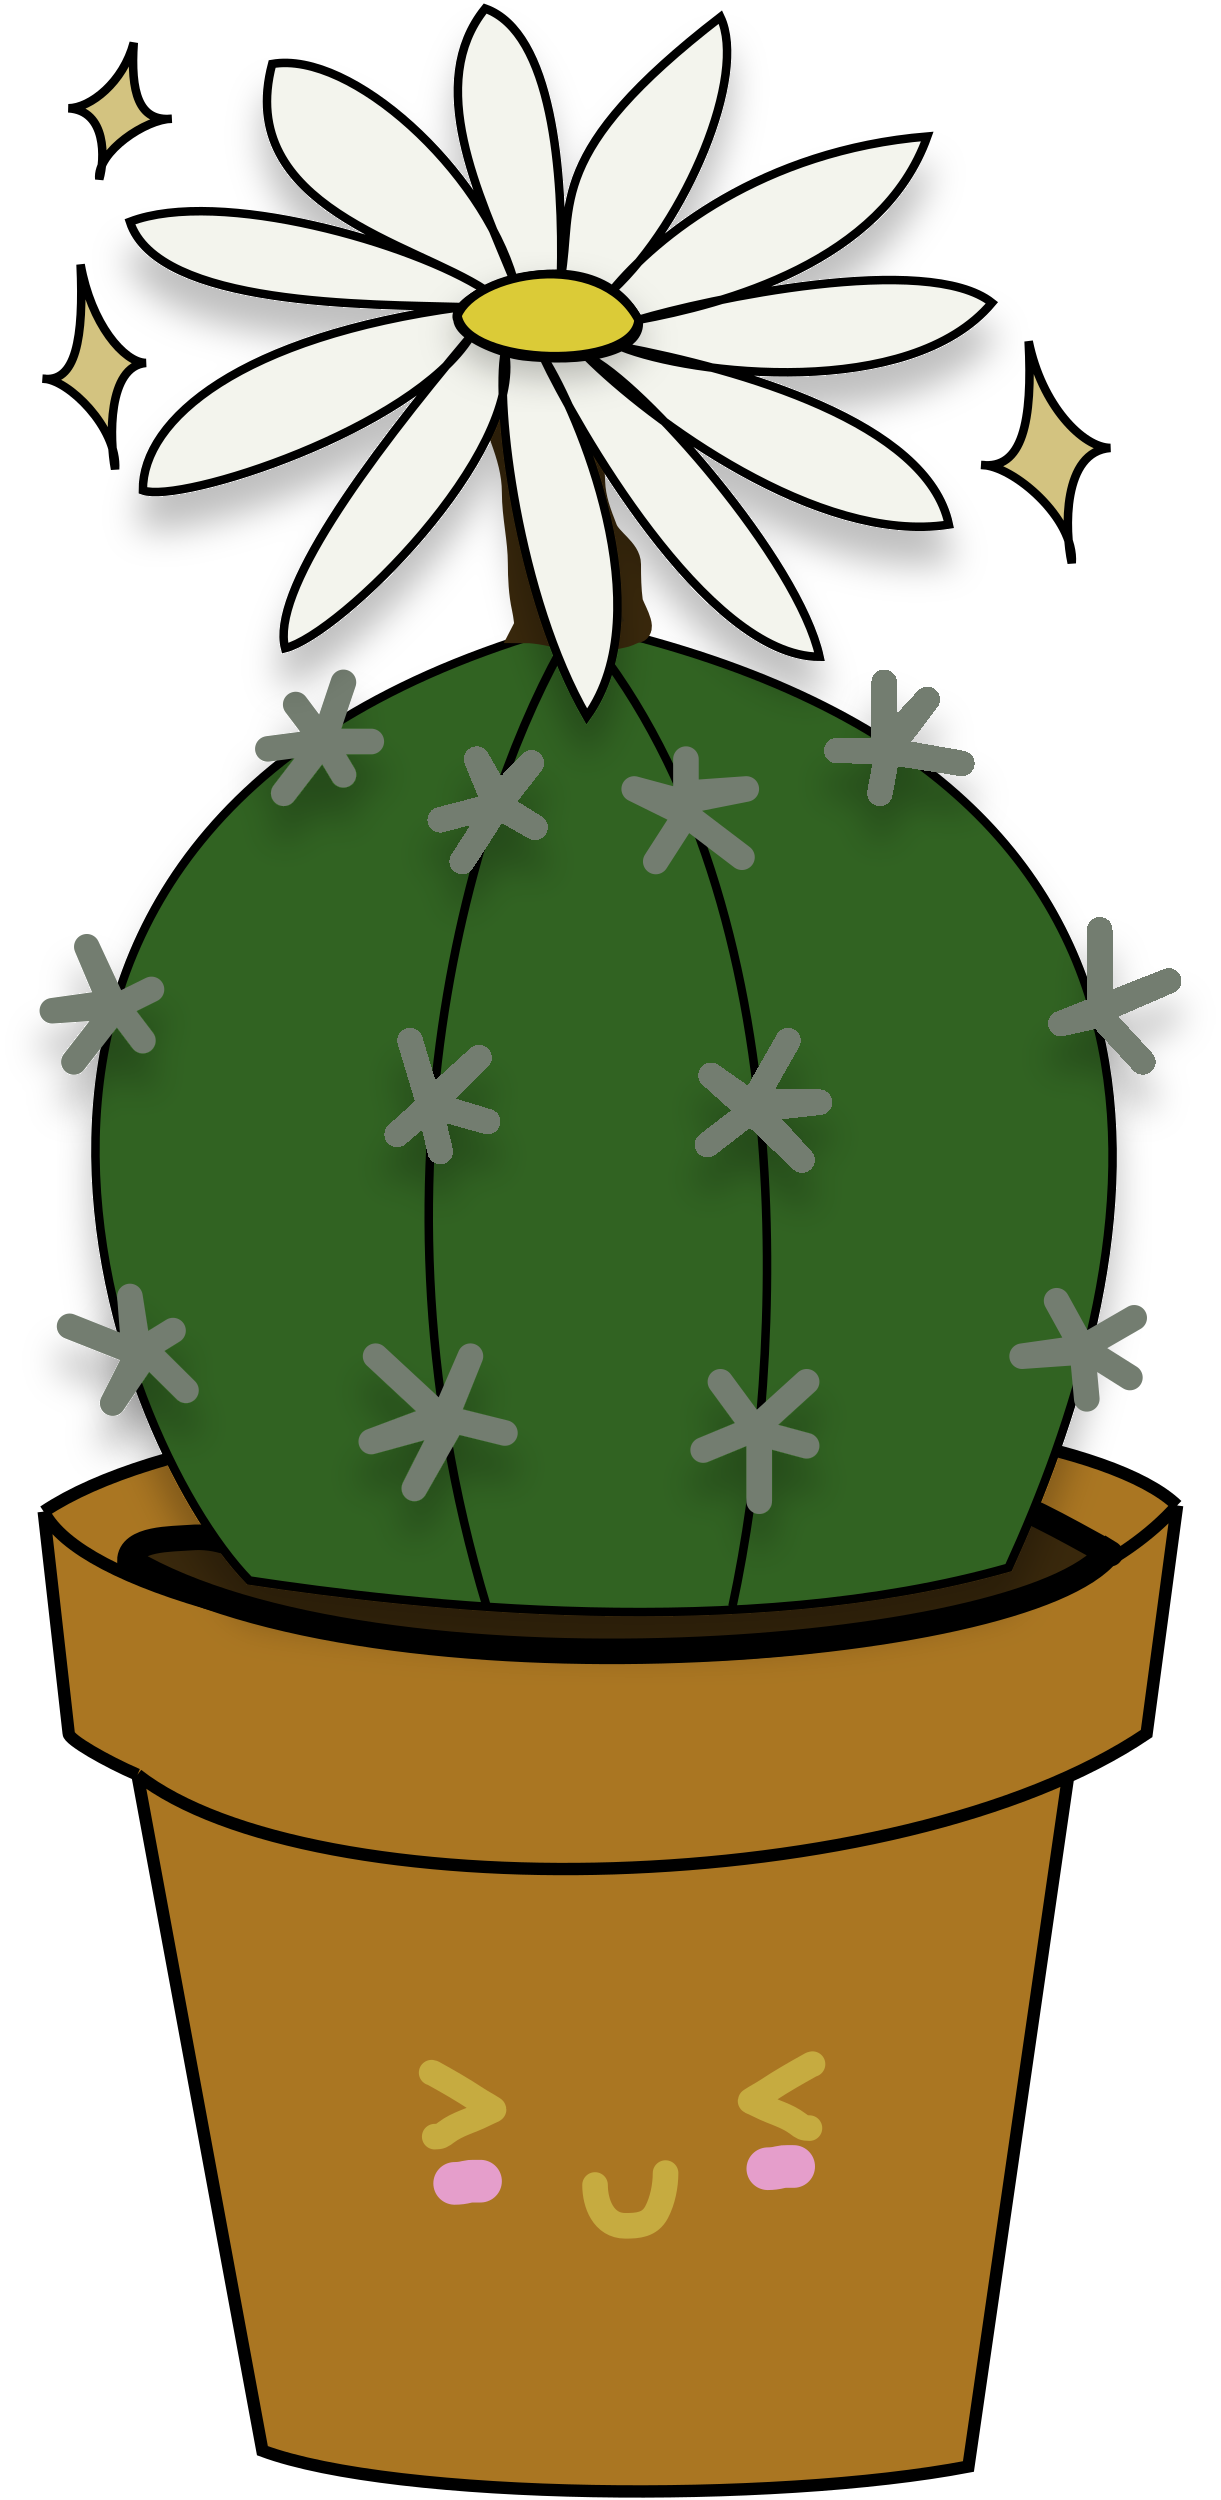
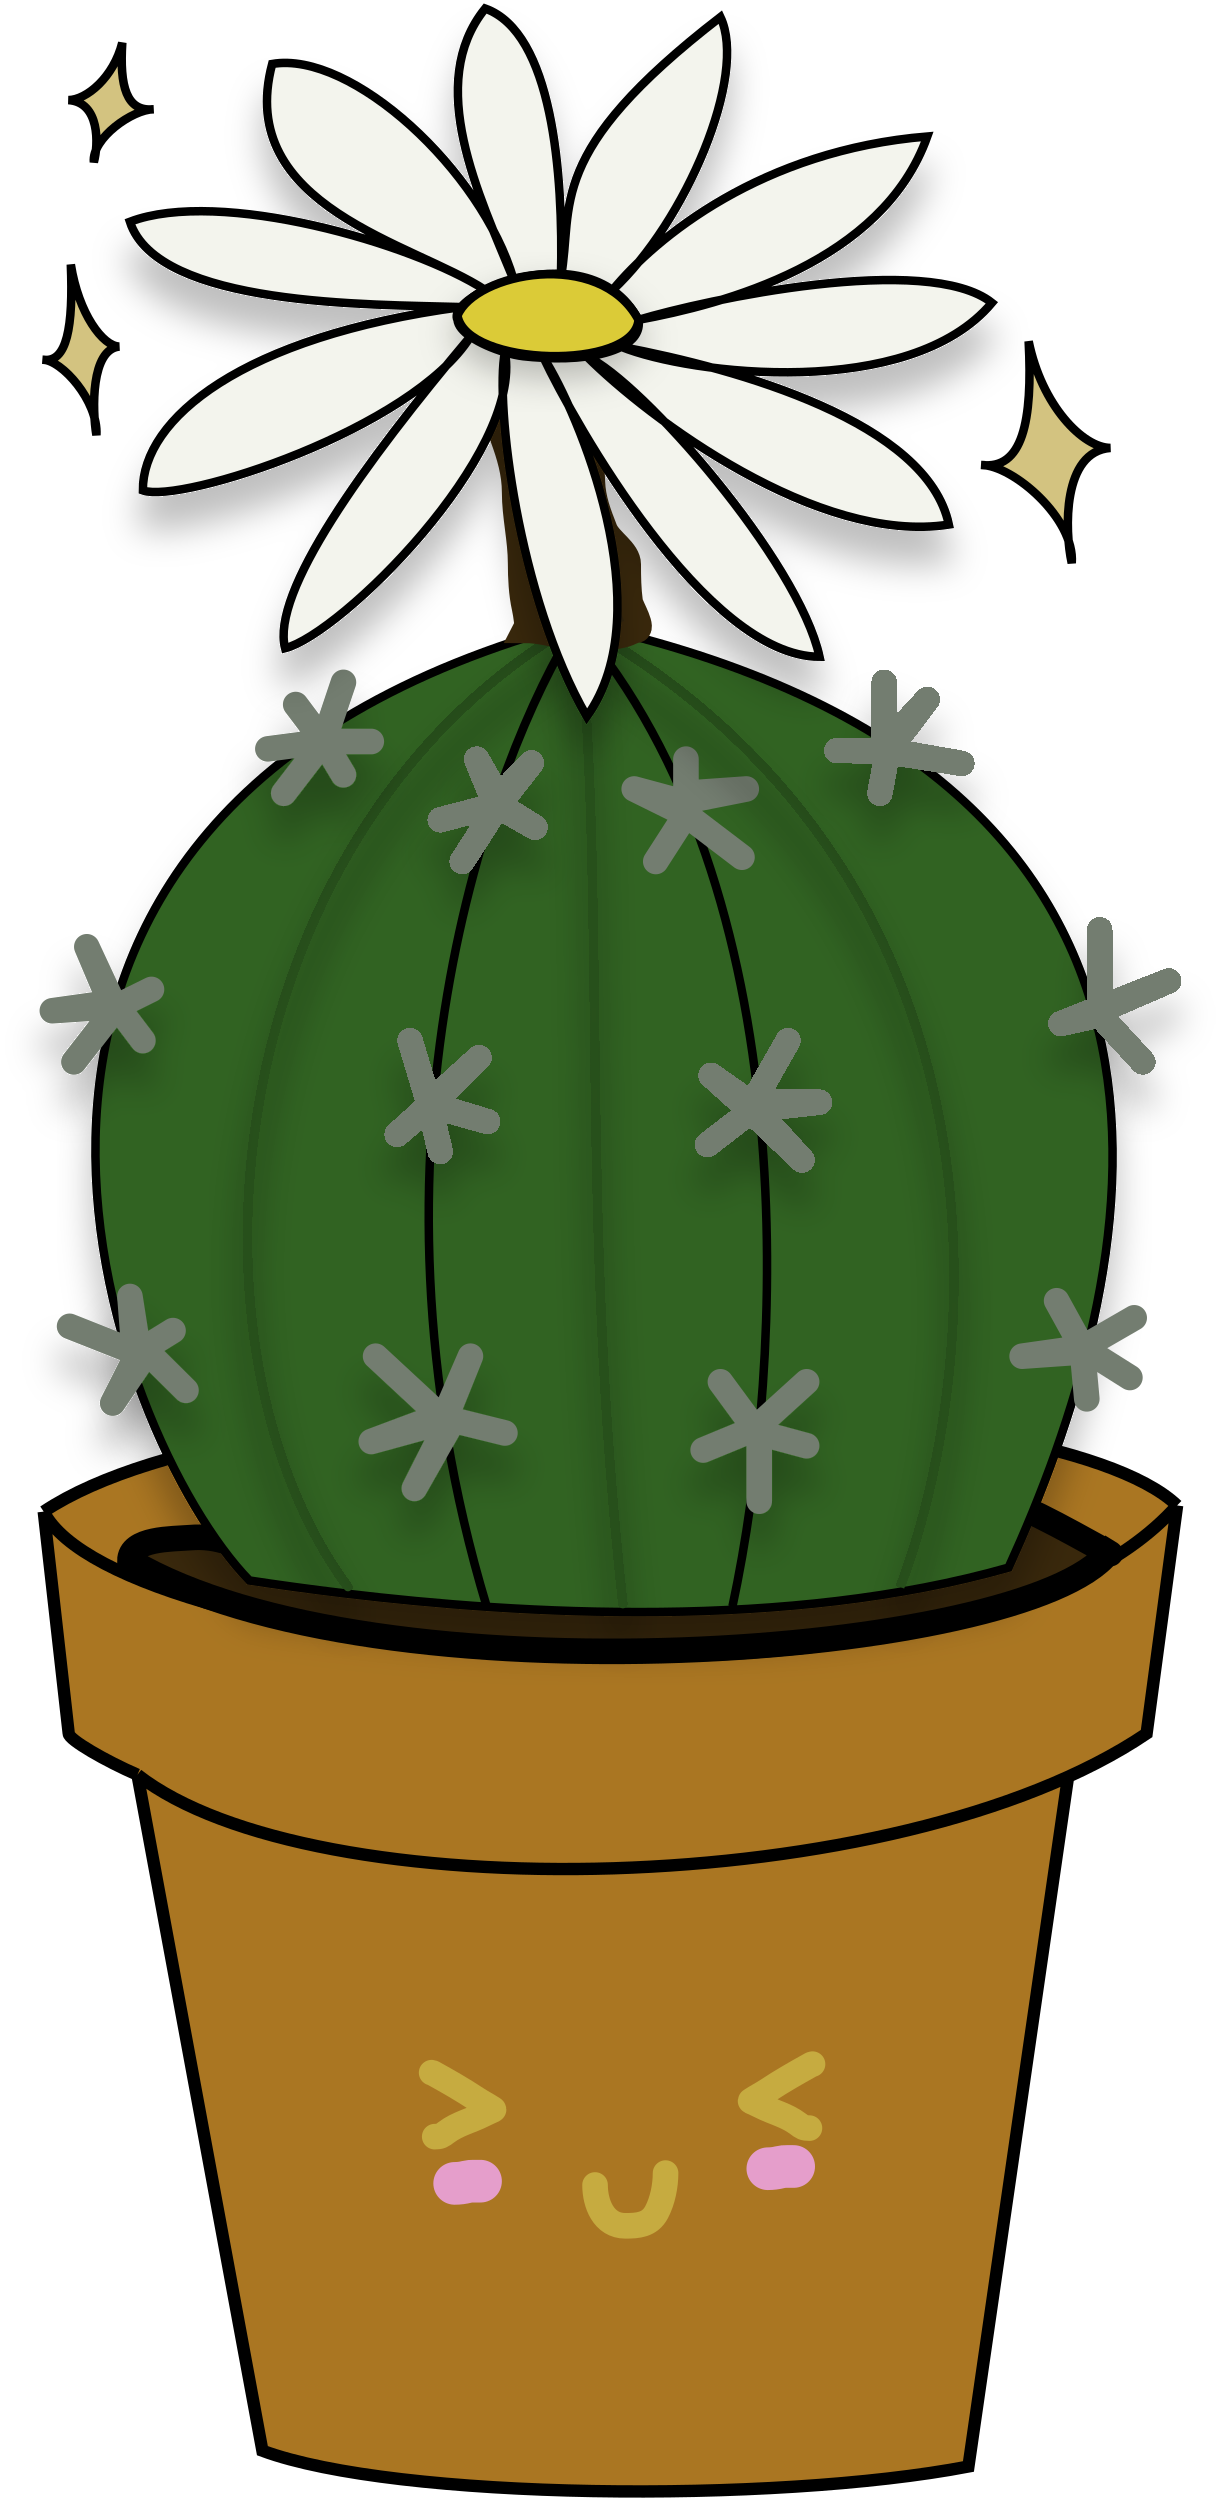
<svg xmlns="http://www.w3.org/2000/svg" width="143" height="293" viewBox="0 0 143 293" fill="none">
  <path d="M8.054 203.172L5.124 177.164C30.883 159.946 122.821 161.945 137.958 176.44L134.381 203.172C131.638 205.025 128.547 206.713 125.181 208.238L113.499 289.076C90.798 293.423 46.377 293.018 30.754 287.222L16.105 208C12.443 206.416 8.054 203.896 8.054 203.172Z" fill="#AA7622" />
  <path d="M5.124 177.164L8.054 203.172C8.054 203.896 12.443 206.416 16.105 208M5.124 177.164C13.708 194.434 112.718 204.93 137.958 176.44M5.124 177.164C30.883 159.946 122.821 161.945 137.958 176.44M16.105 208C36.44 223.924 105.141 222.924 134.381 203.172L137.958 176.44M16.105 208L30.754 287.222C46.377 293.018 90.798 293.423 113.499 289.076L125.215 208" stroke="black" stroke-width="1.45" />
  <path d="M15.223 182.938C15.223 180.243 20.183 180.385 22.317 180.208C23.927 180.075 25.343 180.28 26.85 180.785C27.951 181.154 28.996 181.685 30.2 181.705C32.533 181.744 33.739 179.565 35.816 178.809C37.906 178.048 40.09 177.328 42.374 177.302C43.542 177.29 44.74 177.208 45.855 177.567L45.896 177.58C46.646 177.821 46.995 177.934 47.673 177.449C49.644 176.04 51.46 173.539 54.395 173.996C55.079 174.102 55.586 174.522 56.212 174.739C57.036 175.025 57.913 174.994 58.774 175.101C61.168 175.398 63.607 175.365 66.021 175.365C68.082 175.365 70.109 176.257 71.944 177.019C74.25 177.976 77.812 178.322 80.253 177.792C81.652 177.488 82.931 176.684 84.381 176.608C85.691 176.539 86.304 177.003 87.457 177.479C90.496 178.732 94.428 178.696 97.595 177.87C100.326 177.157 103.217 175.894 106.079 175.894C107.44 175.894 108.37 175.985 109.572 176.598C110.527 177.086 111.389 177.823 112.418 178.183C115.079 179.113 117.256 177.33 119.655 176.794C120.376 176.633 128.336 181.127 129.876 181.96C129.882 181.953 129.888 181.945 129.893 181.938C130.238 182.148 130.193 182.132 129.876 181.96C120.203 194.174 44 199.922 15.223 182.938Z" fill="#39280C" />
  <path d="M15.223 182.938C15.223 180.243 20.183 180.385 22.317 180.208C23.927 180.075 25.343 180.28 26.85 180.785C27.951 181.154 28.996 181.685 30.2 181.705C32.533 181.744 33.739 179.565 35.816 178.809C37.906 178.048 40.09 177.328 42.374 177.302C43.542 177.29 44.74 177.208 45.855 177.567C46.634 177.817 46.983 177.942 47.673 177.449C49.644 176.04 51.46 173.539 54.395 173.996C55.079 174.102 55.586 174.522 56.212 174.739C57.036 175.025 57.913 174.994 58.774 175.101C61.168 175.398 63.607 175.365 66.021 175.365C68.082 175.365 70.109 176.257 71.944 177.019C74.25 177.976 77.812 178.322 80.253 177.792C81.652 177.488 82.931 176.684 84.381 176.608C85.691 176.539 86.304 177.003 87.457 177.479C90.496 178.732 94.428 178.696 97.595 177.87C100.326 177.157 103.217 175.894 106.079 175.894C107.44 175.894 108.37 175.985 109.572 176.598C110.527 177.086 111.389 177.823 112.418 178.183C115.079 179.113 117.256 177.33 119.655 176.794C120.524 176.599 131.914 183.171 129.893 181.938C120.295 194.167 44.017 199.932 15.223 182.938Z" stroke="black" stroke-width="3" stroke-linecap="round" />
  <g filter="url(#filter0_d_1_175)">
-     <path d="M67.648 72.975C149.038 90.594 133.367 150.497 118.201 183.721C87.06 192.58 48.1 188.083 29.227 185.231C13.05 168.619 -15.26 95.124 67.648 72.975Z" fill="#316322" />
-     <path d="M67.648 72.975C57.368 89.084 40.855 134.691 57.032 188.251M67.648 72.975C94.441 104.185 92.082 159.222 85.847 188.251M67.648 72.975C149.038 90.594 133.367 150.497 118.201 183.721C87.06 192.58 48.1 188.083 29.227 185.231C13.05 168.619 -15.26 95.124 67.648 72.975Z" stroke="black" />
-   </g>
-   <g filter="url(#filter1_d_1_175)">
+     <path d="M67.648 72.975C149.038 90.594 133.367 150.497 118.201 183.721C92.372 191.069 61.164 189.229 40.5 186.76C36.25 186.252 32.447 185.717 29.227 185.231C13.05 168.619 -15.26 95.124 67.648 72.975Z" fill="#316322" />
+     <path d="M67.648 72.975C57.369 89.084 40.855 134.691 57.032 188.251M67.648 72.975C94.441 104.185 92.082 159.222 85.847 188.251M67.648 72.975C149.038 90.594 133.367 150.497 118.201 183.721C92.372 191.069 61.164 189.229 40.5 186.76C36.25 186.252 32.447 185.717 29.227 185.231C13.05 168.619 -15.26 95.124 67.648 72.975Z" stroke="black" />
+   </g>
+   <g filter="url(#filter1_ddi_1_175)">
+     <path d="M40.777 186C20.284 158.37 25.223 98.867 66 74" stroke="#316322" stroke-linecap="round" stroke-linejoin="round" />
+   </g>
+   <g filter="url(#filter2_ddi_1_175)">
+     <path d="M68 74C71.03 108.349 68 142.201 73 188" stroke="#316322" stroke-linecap="round" stroke-linejoin="round" />
+   </g>
+   <g filter="url(#filter3_d_1_175)">
    <path d="M37.92 86.904L40.251 79.973M37.92 86.904L34.656 82.572M37.92 86.904L31.392 87.77M37.92 86.904L33.257 92.969M37.92 86.904L40.251 90.803M37.92 86.904H43.515" stroke="#737D70" stroke-width="3" stroke-linecap="round" stroke-linejoin="round" />
  </g>
-   <g filter="url(#filter2_d_1_175)">
+   <g filter="url(#filter4_d_1_175)">
    <path d="M12.701 116.96L10.175 110.962L13.206 117.46L6.134 118.46L13.711 117.96M13.711 117.96L8.66 124.458M13.711 117.96L16.742 121.959M13.711 117.96L17.753 115.961" stroke="#737D70" stroke-width="3" stroke-linecap="round" stroke-linejoin="round" />
  </g>
-   <g filter="url(#filter3_d_1_175)">
+   <g filter="url(#filter5_d_1_175)">
    <path d="M8.155 155.447L15.732 158.446L15.227 151.948L16.237 158.446M16.237 158.446L20.278 155.947M16.237 158.446L13.206 164.444L17.247 158.446L21.794 162.945" stroke="#737D70" stroke-width="3" stroke-linecap="round" stroke-linejoin="round" />
  </g>
-   <g filter="url(#filter4_d_1_175)">
+   <g filter="url(#filter6_d_1_175)">
    <path d="M50.083 129.956L46.546 132.955L50.331 129.526M50.331 129.526L57.155 131.455L50.588 129.456L56.144 123.958L50.083 129.456L50.331 129.526ZM50.331 129.526L51.598 134.954M50.331 129.526L48.062 121.959" stroke="#737D70" stroke-width="3" stroke-linecap="round" stroke-linejoin="round" shape-rendering="crispEdges" />
  </g>
-   <g filter="url(#filter5_d_1_175)">
+   <g filter="url(#filter7_d_1_175)">
    <path d="M58.437 94.301L62.284 89.414L58.437 93.413L55.872 88.97L58.01 94.301L62.711 96.967L58.437 94.301ZM58.437 94.301L51.598 96.079M58.437 94.301L54.163 100.966" stroke="#737D70" stroke-width="3" stroke-linecap="round" stroke-linejoin="round" shape-rendering="crispEdges" />
  </g>
-   <g filter="url(#filter6_d_1_175)">
+   <g filter="url(#filter8_d_1_175)">
    <path d="M52.103 165.944L55.134 158.946L52.103 166.443L51.564 165.944M44.021 158.946L51.564 165.944M51.564 165.944L43.516 168.943L52.608 166.443L48.567 174.441L53.113 166.443L59.175 167.943" stroke="#737D70" stroke-width="3" stroke-linecap="round" stroke-linejoin="round" />
  </g>
-   <g filter="url(#filter7_d_1_175)">
+   <g filter="url(#filter9_d_1_175)">
    <path d="M92.358 121.959L88.253 129.182H96.052L88.253 130.04M87.843 130.085L93.999 135.954L87.843 129.182L83.328 126.022L87.843 130.085ZM87.843 130.085L88.253 130.04M82.918 134.148L88.253 130.04" stroke="#737D70" stroke-width="3" stroke-linecap="round" stroke-linejoin="round" shape-rendering="crispEdges" />
  </g>
  <path d="M80.392 88.97V92.969L87.464 92.469L79.887 93.968L74.33 92.469L80.392 95.468M80.392 95.468L76.856 100.966M80.392 95.468L86.959 100.466" stroke="#737D70" stroke-width="3" stroke-linecap="round" stroke-linejoin="round" />
-   <g filter="url(#filter8_d_1_175)">
+   <g filter="url(#filter10_d_1_175)">
    <path d="M103.629 79.973V87.47L108.68 81.972L104.134 87.97L112.722 89.47L103.338 88.004M103.338 88.004L103.124 87.97H98.072L103.338 88.004ZM103.124 92.969L104.134 87.47" stroke="#737D70" stroke-width="3" stroke-linecap="round" stroke-linejoin="round" shape-rendering="crispEdges" />
  </g>
-   <g filter="url(#filter9_d_1_175)">
+   <g filter="url(#filter11_d_1_175)">
    <path d="M128.887 108.963V118.46L136.969 114.961L124.34 119.959L128.887 118.96L133.938 124.458" stroke="#737D70" stroke-width="3" stroke-linecap="round" stroke-linejoin="round" shape-rendering="crispEdges" />
  </g>
-   <g filter="url(#filter10_d_1_175)">
+   <g filter="url(#filter12_d_1_175)">
    <path d="M88.474 167.443L94.536 161.945M88.474 167.443L84.433 161.945M88.474 167.443L82.412 169.942M88.979 175.94V167.943L94.536 169.442" stroke="#737D70" stroke-width="3" stroke-linecap="round" stroke-linejoin="round" />
  </g>
  <path d="M126.866 157.946L132.928 154.447M126.866 157.946L132.423 161.445M126.866 157.946L123.835 152.448M126.866 157.946L119.794 158.946L126.866 158.446L127.371 163.944" stroke="#737D70" stroke-width="3" stroke-linecap="round" stroke-linejoin="round" />
+   <g filter="url(#filter13_ddi_1_175)">
+     <path d="M105.5 186C115 161 120.7 104.4 69.5 74" stroke="#316322" />
+   </g>
  <path d="M71.576 74.74C68.445 75.693 64.699 73.867 61.486 73.867C61.797 73.253 61.818 73.537 61.72 72.712C61.667 72.266 61.575 71.663 61.473 71.211C61.115 69.618 61.02 67.683 61.02 66.04C61.02 63.217 60.319 60.51 60.319 57.699C60.319 53.201 57.828 49.443 56.87 45.176C56.557 43.785 56.117 42.313 56.117 40.89C56.117 40.146 56.218 40.146 56.946 40.146H56.947C59.254 40.146 61.543 40.224 63.821 39.902C64.8 39.764 66.271 38.336 67.205 38.542C67.678 38.646 68.032 41.613 68.204 42.224C68.499 43.275 68.852 44.236 69.073 45.33C69.329 46.598 69.189 47.98 69.189 49.269C69.189 51.695 69.325 54.076 69.423 56.493C69.504 58.51 70.143 60.153 70.851 61.974L70.875 62.036C71.405 63.399 73.625 64.549 73.625 66.13C73.625 67.614 73.648 69.041 73.845 70.505C73.928 71.124 75.606 73.745 74.558 73.867C74.192 73.91 73.686 74.229 73.287 74.342C72.767 74.489 72.15 74.565 71.576 74.74Z" fill="#31240F" stroke="#39280C" stroke-width="3" stroke-linecap="round" />
  <path d="M115.565 54.539C119.918 54.65 121.042 49.114 120.557 40C122.072 47.497 126.922 52.496 130.155 52.496C125.554 52.821 124.873 59.006 125.231 63.367C125.532 64.249 125.675 65.135 125.608 65.991C125.451 65.275 125.314 64.369 125.231 63.367C123.793 59.151 118.734 55.007 115.565 54.539C115.382 54.534 115.194 54.52 115 54.495C115.18 54.495 115.369 54.51 115.565 54.539Z" fill="#CBB96A" fill-opacity="0.85" />
  <path d="M120.557 40C121.062 49.497 119.821 55.108 115 54.495C118.704 54.495 126.012 60.793 125.608 65.991C124.766 62.159 124.497 52.896 130.155 52.496C126.922 52.496 122.072 47.497 120.557 40Z" stroke="black" />
-   <path d="M5.452 44.42C8.934 44.523 9.833 39.413 9.445 31C10.658 37.921 14.537 42.535 17.124 42.535C13.443 42.835 12.898 48.544 13.185 52.57C13.426 53.384 13.54 54.202 13.487 54.992C13.361 54.331 13.251 53.495 13.185 52.57C12.034 48.677 7.987 44.853 5.452 44.42C5.306 44.416 5.155 44.403 5 44.38C5.144 44.38 5.295 44.394 5.452 44.42Z" fill="#CBB96A" fill-opacity="0.85" />
-   <path d="M9.445 31C9.849 39.766 8.857 44.946 5 44.38C7.964 44.38 13.81 50.193 13.487 54.992C12.813 51.455 12.598 42.904 17.124 42.535C14.537 42.535 10.658 37.921 9.445 31Z" stroke="black" />
-   <g filter="url(#filter11_d_1_175)">
+   <path d="M5.336 42.188C7.921 42.273 8.588 38.013 8.3 31C9.2 36.769 12.08 40.615 14 40.615C11.268 40.866 10.863 45.625 11.076 48.981C11.255 49.66 11.339 50.341 11.3 51C11.207 50.449 11.125 49.752 11.076 48.981C10.222 45.736 7.218 42.548 5.336 42.188C5.227 42.184 5.115 42.173 5 42.154C5.107 42.154 5.219 42.165 5.336 42.188Z" fill="#CBB96A" fill-opacity="0.85" />
+   <path d="M8.3 31C8.6 38.308 7.863 42.625 5 42.154C7.2 42.154 11.54 47 11.3 51C10.8 48.051 10.64 40.923 14 40.615C12.08 40.615 9.2 36.769 8.3 31Z" stroke="black" />
+   <g filter="url(#filter14_d_1_175)">
    <path d="M65.808 32.102C67.155 23.807 64.038 17.75 84.433 2C87.275 7.976 81.996 21.989 74.843 30.722C81.071 24.733 92.429 17.335 108.68 15.995C104.885 26.684 94.092 32.19 84.648 35.114C95.558 32.919 110.768 31.143 116.258 35.488C109.442 43.651 94.477 44.476 83.478 43.093C95.855 46.479 109.27 52.283 111.206 61.479C100.324 63.179 87.193 56.211 77.888 49.433C85.49 57.371 94.416 69.423 96.052 76.974C85.091 76.974 72.699 58.387 66.668 47.593C70.983 57.207 75.877 74.067 68.773 83.972C62.209 72.605 59.199 55.494 58.931 46.259C56.101 58.294 39.049 74.58 33.412 75.974C31.858 69.949 40.926 56.726 52.268 42.898C42.752 52.077 20.704 58.906 16.742 57.481C16.679 49.099 28.361 39.446 54.029 35.988C43.452 35.655 18.46 35.988 15.227 25.991C25.734 21.993 48.371 28.491 56.861 33.989C48.54 28.491 27.451 24.292 31.897 7.498C39.795 6.139 52.021 16.117 57.79 26.968C54.223 18.152 51.071 8.168 56.861 1C64.626 3.77 66.023 19.817 65.751 32.099C65.77 32.1 65.789 32.101 65.808 32.102Z" fill="#F3F4ED" />
    <path d="M74.835 37.487C84.77 35.655 103.427 30.79 108.68 15.995C89.282 17.594 76.856 27.824 71.804 33.989C80.392 25.991 87.666 8.797 84.433 2C63.722 17.994 67.258 23.992 65.742 32.489C66.052 20.16 64.709 3.799 56.861 1C49.756 9.797 56.117 22.833 60.186 32.75M74.835 37.487C82.581 35.155 108.68 29.49 116.258 35.488C106.66 46.984 80.897 43.925 72.814 40.647M74.835 37.487C75.05 38.87 74.235 39.914 72.814 40.647M74.835 37.487C71.783 31.722 65.226 31.386 60.186 32.75M72.814 40.647C86.622 43.259 108.68 49.483 111.206 61.479C95.849 63.879 76.014 49.015 68.773 41.783M72.814 40.647C71.749 41.196 70.342 41.571 68.773 41.783M68.773 41.783C75.172 44.683 93.627 65.778 96.052 76.974C82.715 76.974 67.258 49.453 63.722 41.941M68.773 41.783C67.193 41.996 65.448 42.045 63.722 41.941M63.722 41.941C67.763 48.287 77.664 71.576 68.773 83.972C60.691 69.976 57.997 47.274 59.175 41.284M63.722 41.941C61.756 41.823 60.824 41.779 59.175 41.284M59.175 41.284C61.364 53.181 39.878 74.375 33.412 75.974C31.729 69.449 42.505 54.482 55.134 39.446M59.175 41.284C57.748 40.855 56.225 40.207 55.134 39.446M55.134 39.446C54.273 38.846 53.682 38.175 53.618 37.487C53.401 37.058 53.568 36.536 54.029 35.988M55.134 39.446C48.399 50.289 21.188 59.08 16.742 57.481C16.679 49.099 28.361 39.446 54.029 35.988M54.029 35.988C43.452 35.655 18.46 35.988 15.227 25.991C25.734 21.993 48.371 28.491 56.861 33.989M54.029 35.988C54.59 35.321 55.587 34.614 56.861 33.989M56.861 33.989C48.54 28.491 27.451 24.292 31.897 7.498C41.192 5.898 56.481 20.001 60.186 32.75M56.861 33.989C57.833 33.511 58.965 33.081 60.186 32.75" stroke="black" />
  </g>
-   <g filter="url(#filter12_d_1_175)">
+   <g filter="url(#filter15_d_1_175)">
    <path d="M53.619 36.988C55.639 31.989 70.289 28.99 74.835 37.487C74.33 43.486 54.629 42.986 53.619 36.988Z" fill="#DBCB37" />
    <path d="M53.619 36.988C55.639 31.989 70.289 28.99 74.835 37.487C74.33 43.486 54.629 42.986 53.619 36.988Z" stroke="black" />
  </g>
-   <path d="M19.672 13.947C16.189 14.015 15.29 10.609 15.678 5C14.466 9.614 10.586 12.69 8 12.69C11.68 12.89 12.226 16.696 11.939 19.38C11.698 19.923 11.584 20.468 11.637 20.994C11.763 20.554 11.873 19.996 11.939 19.38C13.09 16.785 17.136 14.235 19.672 13.947C19.818 13.944 19.968 13.935 20.124 13.92C19.98 13.92 19.828 13.929 19.672 13.947Z" fill="#CBB96A" fill-opacity="0.85" />
-   <path d="M15.678 5C15.274 10.844 16.267 14.297 20.124 13.92C17.16 13.92 11.314 17.796 11.637 20.994C12.311 18.636 12.526 12.936 8 12.69C10.586 12.69 14.466 9.614 15.678 5Z" stroke="black" />
+   <path d="M17.627 12.831C14.755 12.891 14.013 9.909 14.333 5C13.333 9.038 10.133 11.731 8 11.731C11.036 11.906 11.485 15.238 11.249 17.587C11.05 18.062 10.956 18.539 11 19C11.104 18.614 11.194 18.126 11.249 17.587C12.198 15.315 15.536 13.084 17.627 12.831C17.748 12.829 17.872 12.821 18 12.808C17.881 12.808 17.756 12.816 17.627 12.831Z" fill="#CBB96A" fill-opacity="0.85" />
+   <path d="M14.333 5C14 10.115 14.819 13.138 18 12.808C15.556 12.808 10.733 16.2 11 19C11.556 16.936 11.733 11.946 8 11.731C10.133 11.731 13.333 9.038 14.333 5Z" stroke="black" />
  <path d="M69.741 256.081C69.741 258.269 70.74 260.866 73.279 260.866C74.768 260.866 76.153 260.771 76.951 259.271C77.661 257.937 78.004 256.178 78.004 254.685" stroke="#C6AB40" stroke-width="3" stroke-linecap="round" />
  <path d="M53.288 255.893C53.794 255.893 54.242 255.834 54.727 255.71C54.986 255.644 55.217 255.633 55.483 255.633C55.762 255.633 56.04 255.633 56.318 255.633" stroke="#E59ECB" stroke-width="5" stroke-linecap="round" />
  <path d="M89.99 254.174C90.495 254.174 90.944 254.115 91.429 253.991C91.687 253.925 91.919 253.913 92.185 253.913C92.463 253.913 92.741 253.913 93.019 253.913" stroke="#E59ECB" stroke-width="5" stroke-linecap="round" />
  <path d="M95.228 241.918C95.1 241.93 94.972 242.022 94.866 242.081C94.368 242.356 93.003 243.124 92.516 243.417C91.34 244.123 91.019 244.305 89.874 245.06C89.287 245.447 88.665 245.76 88.085 246.143C88.047 246.168 87.912 246.23 87.996 246.27C88.375 246.448 88.759 246.611 89.133 246.801C90.668 247.581 92.157 247.884 93.526 248.915C94.021 249.288 94.173 249.415 94.866 249.415" stroke="#C6AB40" stroke-width="3" stroke-linecap="round" />
  <path d="M50.588 242.917C50.716 242.93 50.844 243.022 50.95 243.08C51.448 243.356 52.813 244.124 53.301 244.417C54.476 245.123 54.797 245.305 55.942 246.06C56.529 246.447 57.151 246.759 57.731 247.142C57.769 247.168 57.904 247.229 57.82 247.269C57.441 247.448 57.057 247.61 56.683 247.801C55.148 248.581 53.659 248.883 52.29 249.915C51.795 250.288 51.643 250.415 50.95 250.415" stroke="#C6AB40" stroke-width="3" stroke-linecap="round" />
  <defs>
-     <filter id="filter0_d_1_175" x="6.682" y="72.461" width="128.216" height="124.974" filterUnits="userSpaceOnUse" color-interpolation-filters="sRGB">
-       <feFlood flood-opacity="0" result="BackgroundImageFix" />
-       <feColorMatrix in="SourceAlpha" type="matrix" values="0 0 0 0 0 0 0 0 0 0 0 0 0 0 0 0 0 0 127 0" result="hardAlpha" />
-       <feOffset dy="4" />
-       <feGaussianBlur stdDeviation="2" />
-       <feComposite in2="hardAlpha" operator="out" />
-       <feColorMatrix type="matrix" values="0 0 0 0 0 0 0 0 0 0 0 0 0 0 0 0 0 0 0.25 0" />
-       <feBlend mode="normal" in2="BackgroundImageFix" result="effect1_dropShadow_1_175" />
-       <feBlend mode="normal" in="SourceGraphic" in2="effect1_dropShadow_1_175" result="shape" />
-     </filter>
-     <filter id="filter1_d_1_175" x="25.892" y="78.473" width="23.124" height="23.996" filterUnits="userSpaceOnUse" color-interpolation-filters="sRGB">
-       <feFlood flood-opacity="0" result="BackgroundImageFix" />
-       <feColorMatrix in="SourceAlpha" type="matrix" values="0 0 0 0 0 0 0 0 0 0 0 0 0 0 0 0 0 0 127 0" result="hardAlpha" />
-       <feOffset dy="4" />
-       <feGaussianBlur stdDeviation="2" />
-       <feComposite in2="hardAlpha" operator="out" />
-       <feColorMatrix type="matrix" values="0 0 0 0 0 0 0 0 0 0 0 0 0 0 0 0 0 0 0.25 0" />
-       <feBlend mode="normal" in2="BackgroundImageFix" result="effect1_dropShadow_1_175" />
-       <feBlend mode="normal" in="SourceGraphic" in2="effect1_dropShadow_1_175" result="shape" />
-     </filter>
-     <filter id="filter2_d_1_175" x="0.634" y="109.462" width="22.619" height="24.496" filterUnits="userSpaceOnUse" color-interpolation-filters="sRGB">
-       <feFlood flood-opacity="0" result="BackgroundImageFix" />
-       <feColorMatrix in="SourceAlpha" type="matrix" values="0 0 0 0 0 0 0 0 0 0 0 0 0 0 0 0 0 0 127 0" result="hardAlpha" />
-       <feOffset dy="4" />
-       <feGaussianBlur stdDeviation="2" />
-       <feComposite in2="hardAlpha" operator="out" />
-       <feColorMatrix type="matrix" values="0 0 0 0 0 0 0 0 0 0 0 0 0 0 0 0 0 0 0.25 0" />
-       <feBlend mode="normal" in2="BackgroundImageFix" result="effect1_dropShadow_1_175" />
-       <feBlend mode="normal" in="SourceGraphic" in2="effect1_dropShadow_1_175" result="shape" />
-     </filter>
-     <filter id="filter3_d_1_175" x="2.654" y="150.448" width="24.64" height="23.496" filterUnits="userSpaceOnUse" color-interpolation-filters="sRGB">
-       <feFlood flood-opacity="0" result="BackgroundImageFix" />
-       <feColorMatrix in="SourceAlpha" type="matrix" values="0 0 0 0 0 0 0 0 0 0 0 0 0 0 0 0 0 0 127 0" result="hardAlpha" />
-       <feOffset dy="4" />
-       <feGaussianBlur stdDeviation="2" />
-       <feComposite in2="hardAlpha" operator="out" />
-       <feColorMatrix type="matrix" values="0 0 0 0 0 0 0 0 0 0 0 0 0 0 0 0 0 0 0.25 0" />
-       <feBlend mode="normal" in2="BackgroundImageFix" result="effect1_dropShadow_1_175" />
-       <feBlend mode="normal" in="SourceGraphic" in2="effect1_dropShadow_1_175" result="shape" />
-     </filter>
-     <filter id="filter4_d_1_175" x="41.046" y="120.458" width="21.609" height="23.996" filterUnits="userSpaceOnUse" color-interpolation-filters="sRGB">
-       <feFlood flood-opacity="0" result="BackgroundImageFix" />
-       <feColorMatrix in="SourceAlpha" type="matrix" values="0 0 0 0 0 0 0 0 0 0 0 0 0 0 0 0 0 0 127 0" result="hardAlpha" />
-       <feOffset dy="4" />
-       <feGaussianBlur stdDeviation="2" />
-       <feComposite in2="hardAlpha" operator="out" />
-       <feColorMatrix type="matrix" values="0 0 0 0 0 0 0 0 0 0 0 0 0 0 0 0 0 0 0.25 0" />
-       <feBlend mode="normal" in2="BackgroundImageFix" result="effect1_dropShadow_1_175" />
-       <feBlend mode="normal" in="SourceGraphic" in2="effect1_dropShadow_1_175" result="shape" />
-     </filter>
-     <filter id="filter5_d_1_175" x="46.097" y="87.47" width="22.114" height="22.996" filterUnits="userSpaceOnUse" color-interpolation-filters="sRGB">
-       <feFlood flood-opacity="0" result="BackgroundImageFix" />
-       <feColorMatrix in="SourceAlpha" type="matrix" values="0 0 0 0 0 0 0 0 0 0 0 0 0 0 0 0 0 0 127 0" result="hardAlpha" />
-       <feOffset dy="4" />
-       <feGaussianBlur stdDeviation="2" />
-       <feComposite in2="hardAlpha" operator="out" />
-       <feColorMatrix type="matrix" values="0 0 0 0 0 0 0 0 0 0 0 0 0 0 0 0 0 0 0.25 0" />
-       <feBlend mode="normal" in2="BackgroundImageFix" result="effect1_dropShadow_1_175" />
-       <feBlend mode="normal" in="SourceGraphic" in2="effect1_dropShadow_1_175" result="shape" />
-     </filter>
-     <filter id="filter6_d_1_175" x="38.015" y="157.446" width="26.66" height="26.495" filterUnits="userSpaceOnUse" color-interpolation-filters="sRGB">
-       <feFlood flood-opacity="0" result="BackgroundImageFix" />
-       <feColorMatrix in="SourceAlpha" type="matrix" values="0 0 0 0 0 0 0 0 0 0 0 0 0 0 0 0 0 0 127 0" result="hardAlpha" />
-       <feOffset dy="4" />
-       <feGaussianBlur stdDeviation="2" />
-       <feComposite in2="hardAlpha" operator="out" />
-       <feColorMatrix type="matrix" values="0 0 0 0 0 0 0 0 0 0 0 0 0 0 0 0 0 0 0.25 0" />
-       <feBlend mode="normal" in2="BackgroundImageFix" result="effect1_dropShadow_1_175" />
-       <feBlend mode="normal" in="SourceGraphic" in2="effect1_dropShadow_1_175" result="shape" />
-     </filter>
-     <filter id="filter7_d_1_175" x="77.417" y="120.458" width="24.134" height="24.995" filterUnits="userSpaceOnUse" color-interpolation-filters="sRGB">
-       <feFlood flood-opacity="0" result="BackgroundImageFix" />
-       <feColorMatrix in="SourceAlpha" type="matrix" values="0 0 0 0 0 0 0 0 0 0 0 0 0 0 0 0 0 0 127 0" result="hardAlpha" />
-       <feOffset dy="4" />
-       <feGaussianBlur stdDeviation="2" />
-       <feComposite in2="hardAlpha" operator="out" />
-       <feColorMatrix type="matrix" values="0 0 0 0 0 0 0 0 0 0 0 0 0 0 0 0 0 0 0.25 0" />
-       <feBlend mode="normal" in2="BackgroundImageFix" result="effect1_dropShadow_1_175" />
-       <feBlend mode="normal" in="SourceGraphic" in2="effect1_dropShadow_1_175" result="shape" />
-     </filter>
-     <filter id="filter8_d_1_175" x="92.572" y="78.473" width="25.65" height="23.996" filterUnits="userSpaceOnUse" color-interpolation-filters="sRGB">
-       <feFlood flood-opacity="0" result="BackgroundImageFix" />
-       <feColorMatrix in="SourceAlpha" type="matrix" values="0 0 0 0 0 0 0 0 0 0 0 0 0 0 0 0 0 0 127 0" result="hardAlpha" />
-       <feOffset dy="4" />
-       <feGaussianBlur stdDeviation="2" />
-       <feComposite in2="hardAlpha" operator="out" />
-       <feColorMatrix type="matrix" values="0 0 0 0 0 0 0 0 0 0 0 0 0 0 0 0 0 0 0.25 0" />
-       <feBlend mode="normal" in2="BackgroundImageFix" result="effect1_dropShadow_1_175" />
-       <feBlend mode="normal" in="SourceGraphic" in2="effect1_dropShadow_1_175" result="shape" />
-     </filter>
-     <filter id="filter9_d_1_175" x="118.84" y="107.463" width="23.63" height="26.495" filterUnits="userSpaceOnUse" color-interpolation-filters="sRGB">
-       <feFlood flood-opacity="0" result="BackgroundImageFix" />
-       <feColorMatrix in="SourceAlpha" type="matrix" values="0 0 0 0 0 0 0 0 0 0 0 0 0 0 0 0 0 0 127 0" result="hardAlpha" />
-       <feOffset dy="4" />
-       <feGaussianBlur stdDeviation="2" />
-       <feComposite in2="hardAlpha" operator="out" />
-       <feColorMatrix type="matrix" values="0 0 0 0 0 0 0 0 0 0 0 0 0 0 0 0 0 0 0.25 0" />
-       <feBlend mode="normal" in2="BackgroundImageFix" result="effect1_dropShadow_1_175" />
-       <feBlend mode="normal" in="SourceGraphic" in2="effect1_dropShadow_1_175" result="shape" />
-     </filter>
-     <filter id="filter10_d_1_175" x="76.912" y="160.445" width="23.125" height="24.995" filterUnits="userSpaceOnUse" color-interpolation-filters="sRGB">
-       <feFlood flood-opacity="0" result="BackgroundImageFix" />
-       <feColorMatrix in="SourceAlpha" type="matrix" values="0 0 0 0 0 0 0 0 0 0 0 0 0 0 0 0 0 0 127 0" result="hardAlpha" />
-       <feOffset dy="4" />
-       <feGaussianBlur stdDeviation="2" />
-       <feComposite in2="hardAlpha" operator="out" />
-       <feColorMatrix type="matrix" values="0 0 0 0 0 0 0 0 0 0 0 0 0 0 0 0 0 0 0.25 0" />
-       <feBlend mode="normal" in2="BackgroundImageFix" result="effect1_dropShadow_1_175" />
-       <feBlend mode="normal" in="SourceGraphic" in2="effect1_dropShadow_1_175" result="shape" />
-     </filter>
-     <filter id="filter11_d_1_175" x="10.605" y="0.41" width="110.366" height="92.483" filterUnits="userSpaceOnUse" color-interpolation-filters="sRGB">
-       <feFlood flood-opacity="0" result="BackgroundImageFix" />
-       <feColorMatrix in="SourceAlpha" type="matrix" values="0 0 0 0 0 0 0 0 0 0 0 0 0 0 0 0 0 0 127 0" result="hardAlpha" />
-       <feOffset dy="4" />
-       <feGaussianBlur stdDeviation="2" />
-       <feComposite in2="hardAlpha" operator="out" />
-       <feColorMatrix type="matrix" values="0 0 0 0 0 0 0 0 0 0 0 0 0 0 0 0 0 0 0.25 0" />
-       <feBlend mode="normal" in2="BackgroundImageFix" result="effect1_dropShadow_1_175" />
-       <feBlend mode="normal" in="SourceGraphic" in2="effect1_dropShadow_1_175" result="shape" />
-     </filter>
-     <filter id="filter12_d_1_175" x="49.102" y="29.635" width="30.244" height="18.609" filterUnits="userSpaceOnUse" color-interpolation-filters="sRGB">
+     <filter id="filter0_d_1_175" x="6.682" y="72.461" width="128.216" height="124.975" filterUnits="userSpaceOnUse" color-interpolation-filters="sRGB">
+       <feFlood flood-opacity="0" result="BackgroundImageFix" />
+       <feColorMatrix in="SourceAlpha" type="matrix" values="0 0 0 0 0 0 0 0 0 0 0 0 0 0 0 0 0 0 127 0" result="hardAlpha" />
+       <feOffset dy="4" />
+       <feGaussianBlur stdDeviation="2" />
+       <feComposite in2="hardAlpha" operator="out" />
+       <feColorMatrix type="matrix" values="0 0 0 0 0 0 0 0 0 0 0 0 0 0 0 0 0 0 0.25 0" />
+       <feBlend mode="normal" in2="BackgroundImageFix" result="effect1_dropShadow_1_175" />
+       <feBlend mode="normal" in="SourceGraphic" in2="effect1_dropShadow_1_175" result="shape" />
+     </filter>
+     <filter id="filter1_ddi_1_175" x="24.5" y="73.5" width="46" height="121" filterUnits="userSpaceOnUse" color-interpolation-filters="sRGB">
+       <feFlood flood-opacity="0" result="BackgroundImageFix" />
+       <feColorMatrix in="SourceAlpha" type="matrix" values="0 0 0 0 0 0 0 0 0 0 0 0 0 0 0 0 0 0 127 0" result="hardAlpha" />
+       <feOffset dy="4" />
+       <feGaussianBlur stdDeviation="2" />
+       <feComposite in2="hardAlpha" operator="out" />
+       <feColorMatrix type="matrix" values="0 0 0 0 0 0 0 0 0 0 0 0 0 0 0 0 0 0 0.25 0" />
+       <feBlend mode="normal" in2="BackgroundImageFix" result="effect1_dropShadow_1_175" />
+       <feColorMatrix in="SourceAlpha" type="matrix" values="0 0 0 0 0 0 0 0 0 0 0 0 0 0 0 0 0 0 127 0" result="hardAlpha" />
+       <feOffset dy="4" />
+       <feGaussianBlur stdDeviation="2" />
+       <feComposite in2="hardAlpha" operator="out" />
+       <feColorMatrix type="matrix" values="0 0 0 0 0 0 0 0 0 0 0 0 0 0 0 0 0 0 0.25 0" />
+       <feBlend mode="normal" in2="effect1_dropShadow_1_175" result="effect2_dropShadow_1_175" />
+       <feBlend mode="normal" in="SourceGraphic" in2="effect2_dropShadow_1_175" result="shape" />
+       <feColorMatrix in="SourceAlpha" type="matrix" values="0 0 0 0 0 0 0 0 0 0 0 0 0 0 0 0 0 0 127 0" result="hardAlpha" />
+       <feOffset dy="4" />
+       <feGaussianBlur stdDeviation="2" />
+       <feComposite in2="hardAlpha" operator="arithmetic" k2="-1" k3="1" />
+       <feColorMatrix type="matrix" values="0 0 0 0 0 0 0 0 0 0 0 0 0 0 0 0 0 0 0.25 0" />
+       <feBlend mode="normal" in2="shape" result="effect3_innerShadow_1_175" />
+     </filter>
+     <filter id="filter2_ddi_1_175" x="63.5" y="73.5" width="14" height="123" filterUnits="userSpaceOnUse" color-interpolation-filters="sRGB">
+       <feFlood flood-opacity="0" result="BackgroundImageFix" />
+       <feColorMatrix in="SourceAlpha" type="matrix" values="0 0 0 0 0 0 0 0 0 0 0 0 0 0 0 0 0 0 127 0" result="hardAlpha" />
+       <feOffset dy="4" />
+       <feGaussianBlur stdDeviation="2" />
+       <feComposite in2="hardAlpha" operator="out" />
+       <feColorMatrix type="matrix" values="0 0 0 0 0 0 0 0 0 0 0 0 0 0 0 0 0 0 0.25 0" />
+       <feBlend mode="normal" in2="BackgroundImageFix" result="effect1_dropShadow_1_175" />
+       <feColorMatrix in="SourceAlpha" type="matrix" values="0 0 0 0 0 0 0 0 0 0 0 0 0 0 0 0 0 0 127 0" result="hardAlpha" />
+       <feOffset dy="4" />
+       <feGaussianBlur stdDeviation="2" />
+       <feComposite in2="hardAlpha" operator="out" />
+       <feColorMatrix type="matrix" values="0 0 0 0 0 0 0 0 0 0 0 0 0 0 0 0 0 0 0.25 0" />
+       <feBlend mode="normal" in2="effect1_dropShadow_1_175" result="effect2_dropShadow_1_175" />
+       <feBlend mode="normal" in="SourceGraphic" in2="effect2_dropShadow_1_175" result="shape" />
+       <feColorMatrix in="SourceAlpha" type="matrix" values="0 0 0 0 0 0 0 0 0 0 0 0 0 0 0 0 0 0 127 0" result="hardAlpha" />
+       <feOffset dy="4" />
+       <feGaussianBlur stdDeviation="2" />
+       <feComposite in2="hardAlpha" operator="arithmetic" k2="-1" k3="1" />
+       <feColorMatrix type="matrix" values="0 0 0 0 0 0 0 0 0 0 0 0 0 0 0 0 0 0 0.25 0" />
+       <feBlend mode="normal" in2="shape" result="effect3_innerShadow_1_175" />
+     </filter>
+     <filter id="filter3_d_1_175" x="25.892" y="78.473" width="23.124" height="23.996" filterUnits="userSpaceOnUse" color-interpolation-filters="sRGB">
+       <feFlood flood-opacity="0" result="BackgroundImageFix" />
+       <feColorMatrix in="SourceAlpha" type="matrix" values="0 0 0 0 0 0 0 0 0 0 0 0 0 0 0 0 0 0 127 0" result="hardAlpha" />
+       <feOffset dy="4" />
+       <feGaussianBlur stdDeviation="2" />
+       <feComposite in2="hardAlpha" operator="out" />
+       <feColorMatrix type="matrix" values="0 0 0 0 0 0 0 0 0 0 0 0 0 0 0 0 0 0 0.25 0" />
+       <feBlend mode="normal" in2="BackgroundImageFix" result="effect1_dropShadow_1_175" />
+       <feBlend mode="normal" in="SourceGraphic" in2="effect1_dropShadow_1_175" result="shape" />
+     </filter>
+     <filter id="filter4_d_1_175" x="0.634" y="109.462" width="22.619" height="24.496" filterUnits="userSpaceOnUse" color-interpolation-filters="sRGB">
+       <feFlood flood-opacity="0" result="BackgroundImageFix" />
+       <feColorMatrix in="SourceAlpha" type="matrix" values="0 0 0 0 0 0 0 0 0 0 0 0 0 0 0 0 0 0 127 0" result="hardAlpha" />
+       <feOffset dy="4" />
+       <feGaussianBlur stdDeviation="2" />
+       <feComposite in2="hardAlpha" operator="out" />
+       <feColorMatrix type="matrix" values="0 0 0 0 0 0 0 0 0 0 0 0 0 0 0 0 0 0 0.25 0" />
+       <feBlend mode="normal" in2="BackgroundImageFix" result="effect1_dropShadow_1_175" />
+       <feBlend mode="normal" in="SourceGraphic" in2="effect1_dropShadow_1_175" result="shape" />
+     </filter>
+     <filter id="filter5_d_1_175" x="2.654" y="150.448" width="24.64" height="23.496" filterUnits="userSpaceOnUse" color-interpolation-filters="sRGB">
+       <feFlood flood-opacity="0" result="BackgroundImageFix" />
+       <feColorMatrix in="SourceAlpha" type="matrix" values="0 0 0 0 0 0 0 0 0 0 0 0 0 0 0 0 0 0 127 0" result="hardAlpha" />
+       <feOffset dy="4" />
+       <feGaussianBlur stdDeviation="2" />
+       <feComposite in2="hardAlpha" operator="out" />
+       <feColorMatrix type="matrix" values="0 0 0 0 0 0 0 0 0 0 0 0 0 0 0 0 0 0 0.25 0" />
+       <feBlend mode="normal" in2="BackgroundImageFix" result="effect1_dropShadow_1_175" />
+       <feBlend mode="normal" in="SourceGraphic" in2="effect1_dropShadow_1_175" result="shape" />
+     </filter>
+     <filter id="filter6_d_1_175" x="41.046" y="120.458" width="21.609" height="23.996" filterUnits="userSpaceOnUse" color-interpolation-filters="sRGB">
+       <feFlood flood-opacity="0" result="BackgroundImageFix" />
+       <feColorMatrix in="SourceAlpha" type="matrix" values="0 0 0 0 0 0 0 0 0 0 0 0 0 0 0 0 0 0 127 0" result="hardAlpha" />
+       <feOffset dy="4" />
+       <feGaussianBlur stdDeviation="2" />
+       <feComposite in2="hardAlpha" operator="out" />
+       <feColorMatrix type="matrix" values="0 0 0 0 0 0 0 0 0 0 0 0 0 0 0 0 0 0 0.25 0" />
+       <feBlend mode="normal" in2="BackgroundImageFix" result="effect1_dropShadow_1_175" />
+       <feBlend mode="normal" in="SourceGraphic" in2="effect1_dropShadow_1_175" result="shape" />
+     </filter>
+     <filter id="filter7_d_1_175" x="46.097" y="87.47" width="22.114" height="22.996" filterUnits="userSpaceOnUse" color-interpolation-filters="sRGB">
+       <feFlood flood-opacity="0" result="BackgroundImageFix" />
+       <feColorMatrix in="SourceAlpha" type="matrix" values="0 0 0 0 0 0 0 0 0 0 0 0 0 0 0 0 0 0 127 0" result="hardAlpha" />
+       <feOffset dy="4" />
+       <feGaussianBlur stdDeviation="2" />
+       <feComposite in2="hardAlpha" operator="out" />
+       <feColorMatrix type="matrix" values="0 0 0 0 0 0 0 0 0 0 0 0 0 0 0 0 0 0 0.25 0" />
+       <feBlend mode="normal" in2="BackgroundImageFix" result="effect1_dropShadow_1_175" />
+       <feBlend mode="normal" in="SourceGraphic" in2="effect1_dropShadow_1_175" result="shape" />
+     </filter>
+     <filter id="filter8_d_1_175" x="38.015" y="157.446" width="26.66" height="26.495" filterUnits="userSpaceOnUse" color-interpolation-filters="sRGB">
+       <feFlood flood-opacity="0" result="BackgroundImageFix" />
+       <feColorMatrix in="SourceAlpha" type="matrix" values="0 0 0 0 0 0 0 0 0 0 0 0 0 0 0 0 0 0 127 0" result="hardAlpha" />
+       <feOffset dy="4" />
+       <feGaussianBlur stdDeviation="2" />
+       <feComposite in2="hardAlpha" operator="out" />
+       <feColorMatrix type="matrix" values="0 0 0 0 0 0 0 0 0 0 0 0 0 0 0 0 0 0 0.25 0" />
+       <feBlend mode="normal" in2="BackgroundImageFix" result="effect1_dropShadow_1_175" />
+       <feBlend mode="normal" in="SourceGraphic" in2="effect1_dropShadow_1_175" result="shape" />
+     </filter>
+     <filter id="filter9_d_1_175" x="77.417" y="120.458" width="24.134" height="24.995" filterUnits="userSpaceOnUse" color-interpolation-filters="sRGB">
+       <feFlood flood-opacity="0" result="BackgroundImageFix" />
+       <feColorMatrix in="SourceAlpha" type="matrix" values="0 0 0 0 0 0 0 0 0 0 0 0 0 0 0 0 0 0 127 0" result="hardAlpha" />
+       <feOffset dy="4" />
+       <feGaussianBlur stdDeviation="2" />
+       <feComposite in2="hardAlpha" operator="out" />
+       <feColorMatrix type="matrix" values="0 0 0 0 0 0 0 0 0 0 0 0 0 0 0 0 0 0 0.25 0" />
+       <feBlend mode="normal" in2="BackgroundImageFix" result="effect1_dropShadow_1_175" />
+       <feBlend mode="normal" in="SourceGraphic" in2="effect1_dropShadow_1_175" result="shape" />
+     </filter>
+     <filter id="filter10_d_1_175" x="92.572" y="78.473" width="25.65" height="23.996" filterUnits="userSpaceOnUse" color-interpolation-filters="sRGB">
+       <feFlood flood-opacity="0" result="BackgroundImageFix" />
+       <feColorMatrix in="SourceAlpha" type="matrix" values="0 0 0 0 0 0 0 0 0 0 0 0 0 0 0 0 0 0 127 0" result="hardAlpha" />
+       <feOffset dy="4" />
+       <feGaussianBlur stdDeviation="2" />
+       <feComposite in2="hardAlpha" operator="out" />
+       <feColorMatrix type="matrix" values="0 0 0 0 0 0 0 0 0 0 0 0 0 0 0 0 0 0 0.25 0" />
+       <feBlend mode="normal" in2="BackgroundImageFix" result="effect1_dropShadow_1_175" />
+       <feBlend mode="normal" in="SourceGraphic" in2="effect1_dropShadow_1_175" result="shape" />
+     </filter>
+     <filter id="filter11_d_1_175" x="118.84" y="107.463" width="23.63" height="26.495" filterUnits="userSpaceOnUse" color-interpolation-filters="sRGB">
+       <feFlood flood-opacity="0" result="BackgroundImageFix" />
+       <feColorMatrix in="SourceAlpha" type="matrix" values="0 0 0 0 0 0 0 0 0 0 0 0 0 0 0 0 0 0 127 0" result="hardAlpha" />
+       <feOffset dy="4" />
+       <feGaussianBlur stdDeviation="2" />
+       <feComposite in2="hardAlpha" operator="out" />
+       <feColorMatrix type="matrix" values="0 0 0 0 0 0 0 0 0 0 0 0 0 0 0 0 0 0 0.25 0" />
+       <feBlend mode="normal" in2="BackgroundImageFix" result="effect1_dropShadow_1_175" />
+       <feBlend mode="normal" in="SourceGraphic" in2="effect1_dropShadow_1_175" result="shape" />
+     </filter>
+     <filter id="filter12_d_1_175" x="76.912" y="160.445" width="23.125" height="24.995" filterUnits="userSpaceOnUse" color-interpolation-filters="sRGB">
+       <feFlood flood-opacity="0" result="BackgroundImageFix" />
+       <feColorMatrix in="SourceAlpha" type="matrix" values="0 0 0 0 0 0 0 0 0 0 0 0 0 0 0 0 0 0 127 0" result="hardAlpha" />
+       <feOffset dy="4" />
+       <feGaussianBlur stdDeviation="2" />
+       <feComposite in2="hardAlpha" operator="out" />
+       <feColorMatrix type="matrix" values="0 0 0 0 0 0 0 0 0 0 0 0 0 0 0 0 0 0 0.25 0" />
+       <feBlend mode="normal" in2="BackgroundImageFix" result="effect1_dropShadow_1_175" />
+       <feBlend mode="normal" in="SourceGraphic" in2="effect1_dropShadow_1_175" result="shape" />
+     </filter>
+     <filter id="filter13_ddi_1_175" x="65.245" y="73.57" width="51.061" height="120.608" filterUnits="userSpaceOnUse" color-interpolation-filters="sRGB">
+       <feFlood flood-opacity="0" result="BackgroundImageFix" />
+       <feColorMatrix in="SourceAlpha" type="matrix" values="0 0 0 0 0 0 0 0 0 0 0 0 0 0 0 0 0 0 127 0" result="hardAlpha" />
+       <feOffset dy="4" />
+       <feGaussianBlur stdDeviation="2" />
+       <feComposite in2="hardAlpha" operator="out" />
+       <feColorMatrix type="matrix" values="0 0 0 0 0 0 0 0 0 0 0 0 0 0 0 0 0 0 0.25 0" />
+       <feBlend mode="normal" in2="BackgroundImageFix" result="effect1_dropShadow_1_175" />
+       <feColorMatrix in="SourceAlpha" type="matrix" values="0 0 0 0 0 0 0 0 0 0 0 0 0 0 0 0 0 0 127 0" result="hardAlpha" />
+       <feOffset dy="4" />
+       <feGaussianBlur stdDeviation="2" />
+       <feComposite in2="hardAlpha" operator="out" />
+       <feColorMatrix type="matrix" values="0 0 0 0 0 0 0 0 0 0 0 0 0 0 0 0 0 0 0.25 0" />
+       <feBlend mode="normal" in2="effect1_dropShadow_1_175" result="effect2_dropShadow_1_175" />
+       <feBlend mode="normal" in="SourceGraphic" in2="effect2_dropShadow_1_175" result="shape" />
+       <feColorMatrix in="SourceAlpha" type="matrix" values="0 0 0 0 0 0 0 0 0 0 0 0 0 0 0 0 0 0 127 0" result="hardAlpha" />
+       <feOffset dy="4" />
+       <feGaussianBlur stdDeviation="2" />
+       <feComposite in2="hardAlpha" operator="arithmetic" k2="-1" k3="1" />
+       <feColorMatrix type="matrix" values="0 0 0 0 0 0 0 0 0 0 0 0 0 0 0 0 0 0 0.25 0" />
+       <feBlend mode="normal" in2="shape" result="effect3_innerShadow_1_175" />
+     </filter>
+     <filter id="filter14_d_1_175" x="10.605" y="0.41" width="110.366" height="92.483" filterUnits="userSpaceOnUse" color-interpolation-filters="sRGB">
+       <feFlood flood-opacity="0" result="BackgroundImageFix" />
+       <feColorMatrix in="SourceAlpha" type="matrix" values="0 0 0 0 0 0 0 0 0 0 0 0 0 0 0 0 0 0 127 0" result="hardAlpha" />
+       <feOffset dy="4" />
+       <feGaussianBlur stdDeviation="2" />
+       <feComposite in2="hardAlpha" operator="out" />
+       <feColorMatrix type="matrix" values="0 0 0 0 0 0 0 0 0 0 0 0 0 0 0 0 0 0 0.25 0" />
+       <feBlend mode="normal" in2="BackgroundImageFix" result="effect1_dropShadow_1_175" />
+       <feBlend mode="normal" in="SourceGraphic" in2="effect1_dropShadow_1_175" result="shape" />
+     </filter>
+     <filter id="filter15_d_1_175" x="49.102" y="29.635" width="30.244" height="18.609" filterUnits="userSpaceOnUse" color-interpolation-filters="sRGB">
      <feFlood flood-opacity="0" result="BackgroundImageFix" />
      <feColorMatrix in="SourceAlpha" type="matrix" values="0 0 0 0 0 0 0 0 0 0 0 0 0 0 0 0 0 0 127 0" result="hardAlpha" />
      <feOffset dy="2" />
      <feGaussianBlur stdDeviation="2" />
      <feComposite in2="hardAlpha" operator="out" />
      <feColorMatrix type="matrix" values="0 0 0 0 0 0 0 0 0 0 0 0 0 0 0 0 0 0 0.25 0" />
      <feBlend mode="normal" in2="BackgroundImageFix" result="effect1_dropShadow_1_175" />
      <feBlend mode="normal" in="SourceGraphic" in2="effect1_dropShadow_1_175" result="shape" />
    </filter>
  </defs>
</svg>
